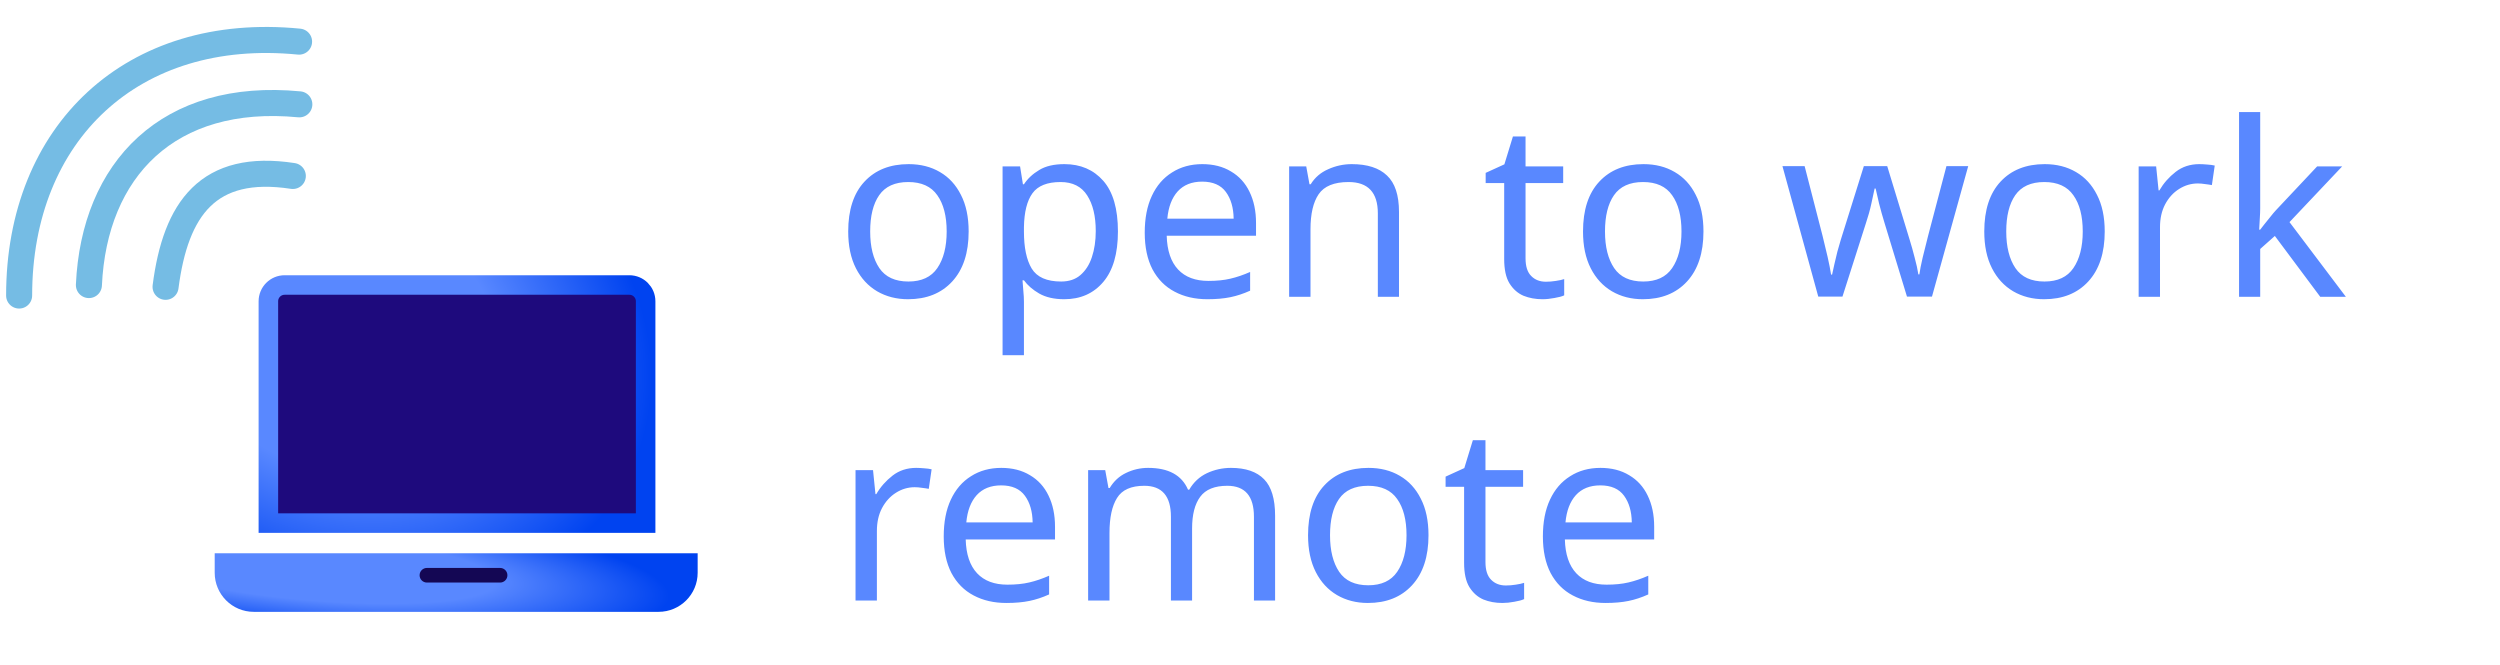
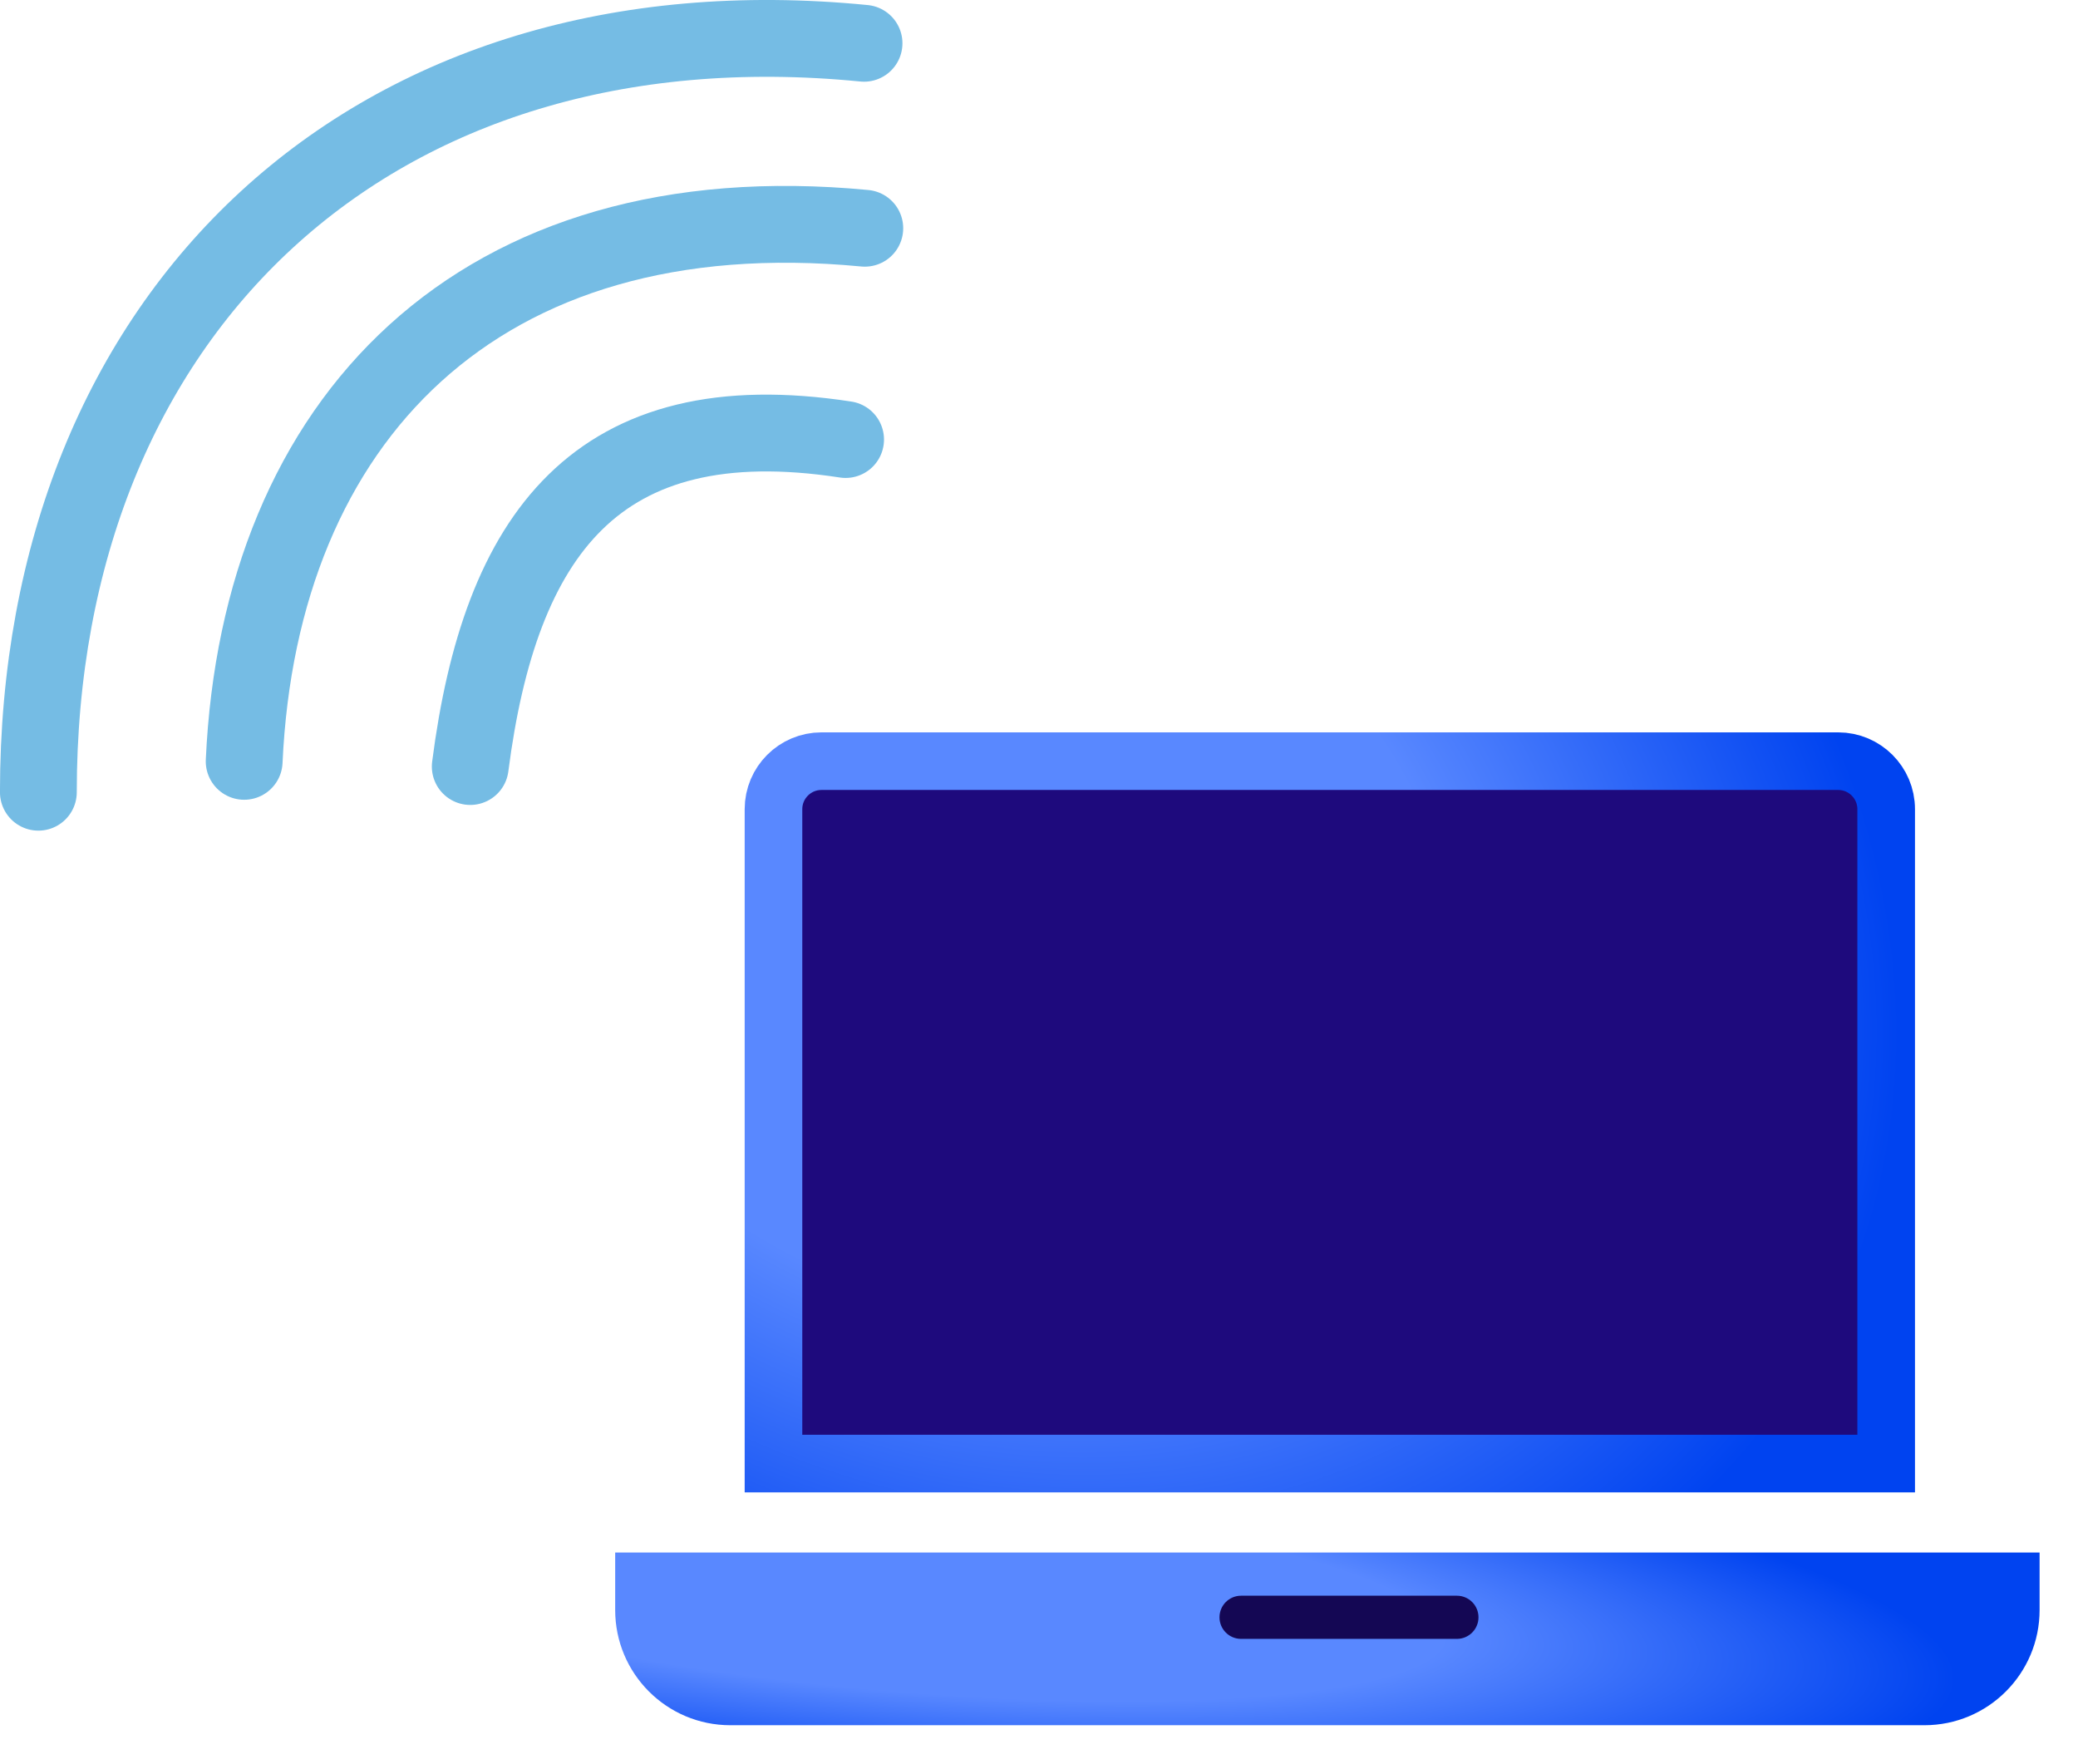
- <svg xmlns="http://www.w3.org/2000/svg" width="192" height="51" viewBox="0 0 192 51" fill="none" version="1.1" id="svg11">
+ <svg xmlns="http://www.w3.org/2000/svg" fill="none" version="1.1" id="svg11" width="54.11" height="45.92" viewBox="0.47 2.07 54.11 45.92">
  <path d="M21.861 21.888H48.335C49.025 21.888 49.585 22.448 49.585 23.138V40.176H20.611V23.138C20.611 22.448 21.171 21.888 21.861 21.888Z" fill="#1E0A7D" stroke="url(#paint0_radial_105205_2146)" stroke-width="1.5" id="path2" />
  <path d="M16.489 42.493H53.58V43.989C53.58 45.646 52.237 46.989 50.58 46.989H19.489C17.832 46.989 16.489 45.646 16.489 43.989V42.493Z" fill="url(#paint1_radial_105205_2146)" id="path3" />
  <rect x="32.225" y="43.617" width="6.744" height="1.124" rx="0.562" fill="#140754" id="rect3" />
  <path d="M22.489 13.514C15.989 12.514 13.489 16.014 12.715 22.028" stroke="#75BCE4" stroke-width="2" stroke-linecap="round" id="path4" />
  <path d="M22.989 8.013C12.926 7.048 7.231 13.017 6.828 21.893" stroke="#75BCE4" stroke-width="2" stroke-linecap="round" id="path5" />
  <path d="M22.969 3.197C10.172 1.933 1.469 10.197 1.469 22.697" stroke="#75BCE4" stroke-width="2" stroke-linecap="round" id="path6" />
  <defs id="defs11">
    <rect x="50.068" y="11.649" width="133.845" height="47.094" id="rect13" />
    <rect x="56.264" y="10.162" width="84.52" height="33.709" id="rect12" />
    <rect x="90.469" y="1.239" width="48.829" height="47.094" id="rect11" />
    <radialGradient id="paint0_radial_105205_2146" cx="0" cy="0" r="1" gradientUnits="userSpaceOnUse" gradientTransform="translate(25.8909 25.5747) rotate(24.8201) scale(24.9178 20.0909)">
      <stop offset="0.062" stop-color="#5988FF" id="stop6" />
      <stop offset="0.516" stop-color="#5988FF" id="stop7" />
      <stop offset="1" stop-color="#0043F0" id="stop8" />
    </radialGradient>
    <radialGradient id="paint1_radial_105205_2146" cx="0" cy="0" r="1" gradientUnits="userSpaceOnUse" gradientTransform="translate(23.8284 43.5012) rotate(4.9342) scale(27.6294 5.01057)">
      <stop offset="0.062" stop-color="#5988FF" id="stop9" />
      <stop offset="0.516" stop-color="#5988FF" id="stop10" />
      <stop offset="1" stop-color="#0043F0" id="stop11" />
    </radialGradient>
  </defs>
-   <text xml:space="preserve" id="text11" style="font-size:18.667px;font-family:Montserrat;-inkscape-font-specification:'Montserrat, Normal';text-align:start;writing-mode:lr-tb;direction:ltr;white-space:pre;shape-inside:url(#rect11);display:inline;fill:#5988ff" />
-   <text xml:space="preserve" id="text12" style="font-size:18.667px;font-family:Montserrat;-inkscape-font-specification:'Montserrat, Normal';text-align:start;writing-mode:lr-tb;direction:ltr;white-space:pre;shape-inside:url(#rect12);display:inline;fill:#5988ff" />
-   <g id="svg9" transform="translate(19.77903,2.792752)">
-     <text xml:space="preserve" style="font-style:normal;font-variant:normal;font-weight:normal;font-stretch:normal;font-size:18.667px;font-family:Montserrat;-inkscape-font-specification:'Montserrat, Normal';font-variant-ligatures:normal;font-variant-caps:normal;font-variant-numeric:normal;font-variant-east-asian:normal;text-align:start;writing-mode:lr-tb;direction:ltr;text-anchor:start;fill:#5988ff" x="44.331" y="19.997" id="text3">
-       <tspan x="44.331" y="19.997" id="tspan5" style="font-style:normal;font-variant:normal;font-weight:normal;font-stretch:normal;font-size:18.667px;font-family:Montserrat;-inkscape-font-specification:'Montserrat, Normal';font-variant-ligatures:normal;font-variant-caps:normal;font-variant-numeric:normal;font-variant-east-asian:normal">open to work</tspan>
-       <tspan x="44.331" y="43.33" id="tspan13" style="font-style:normal;font-variant:normal;font-weight:normal;font-stretch:normal;font-size:18.667px;font-family:Montserrat;-inkscape-font-specification:'Montserrat, Normal';font-variant-ligatures:normal;font-variant-caps:normal;font-variant-numeric:normal;font-variant-east-asian:normal">remote</tspan>
-     </text>
-   </g>
</svg>
